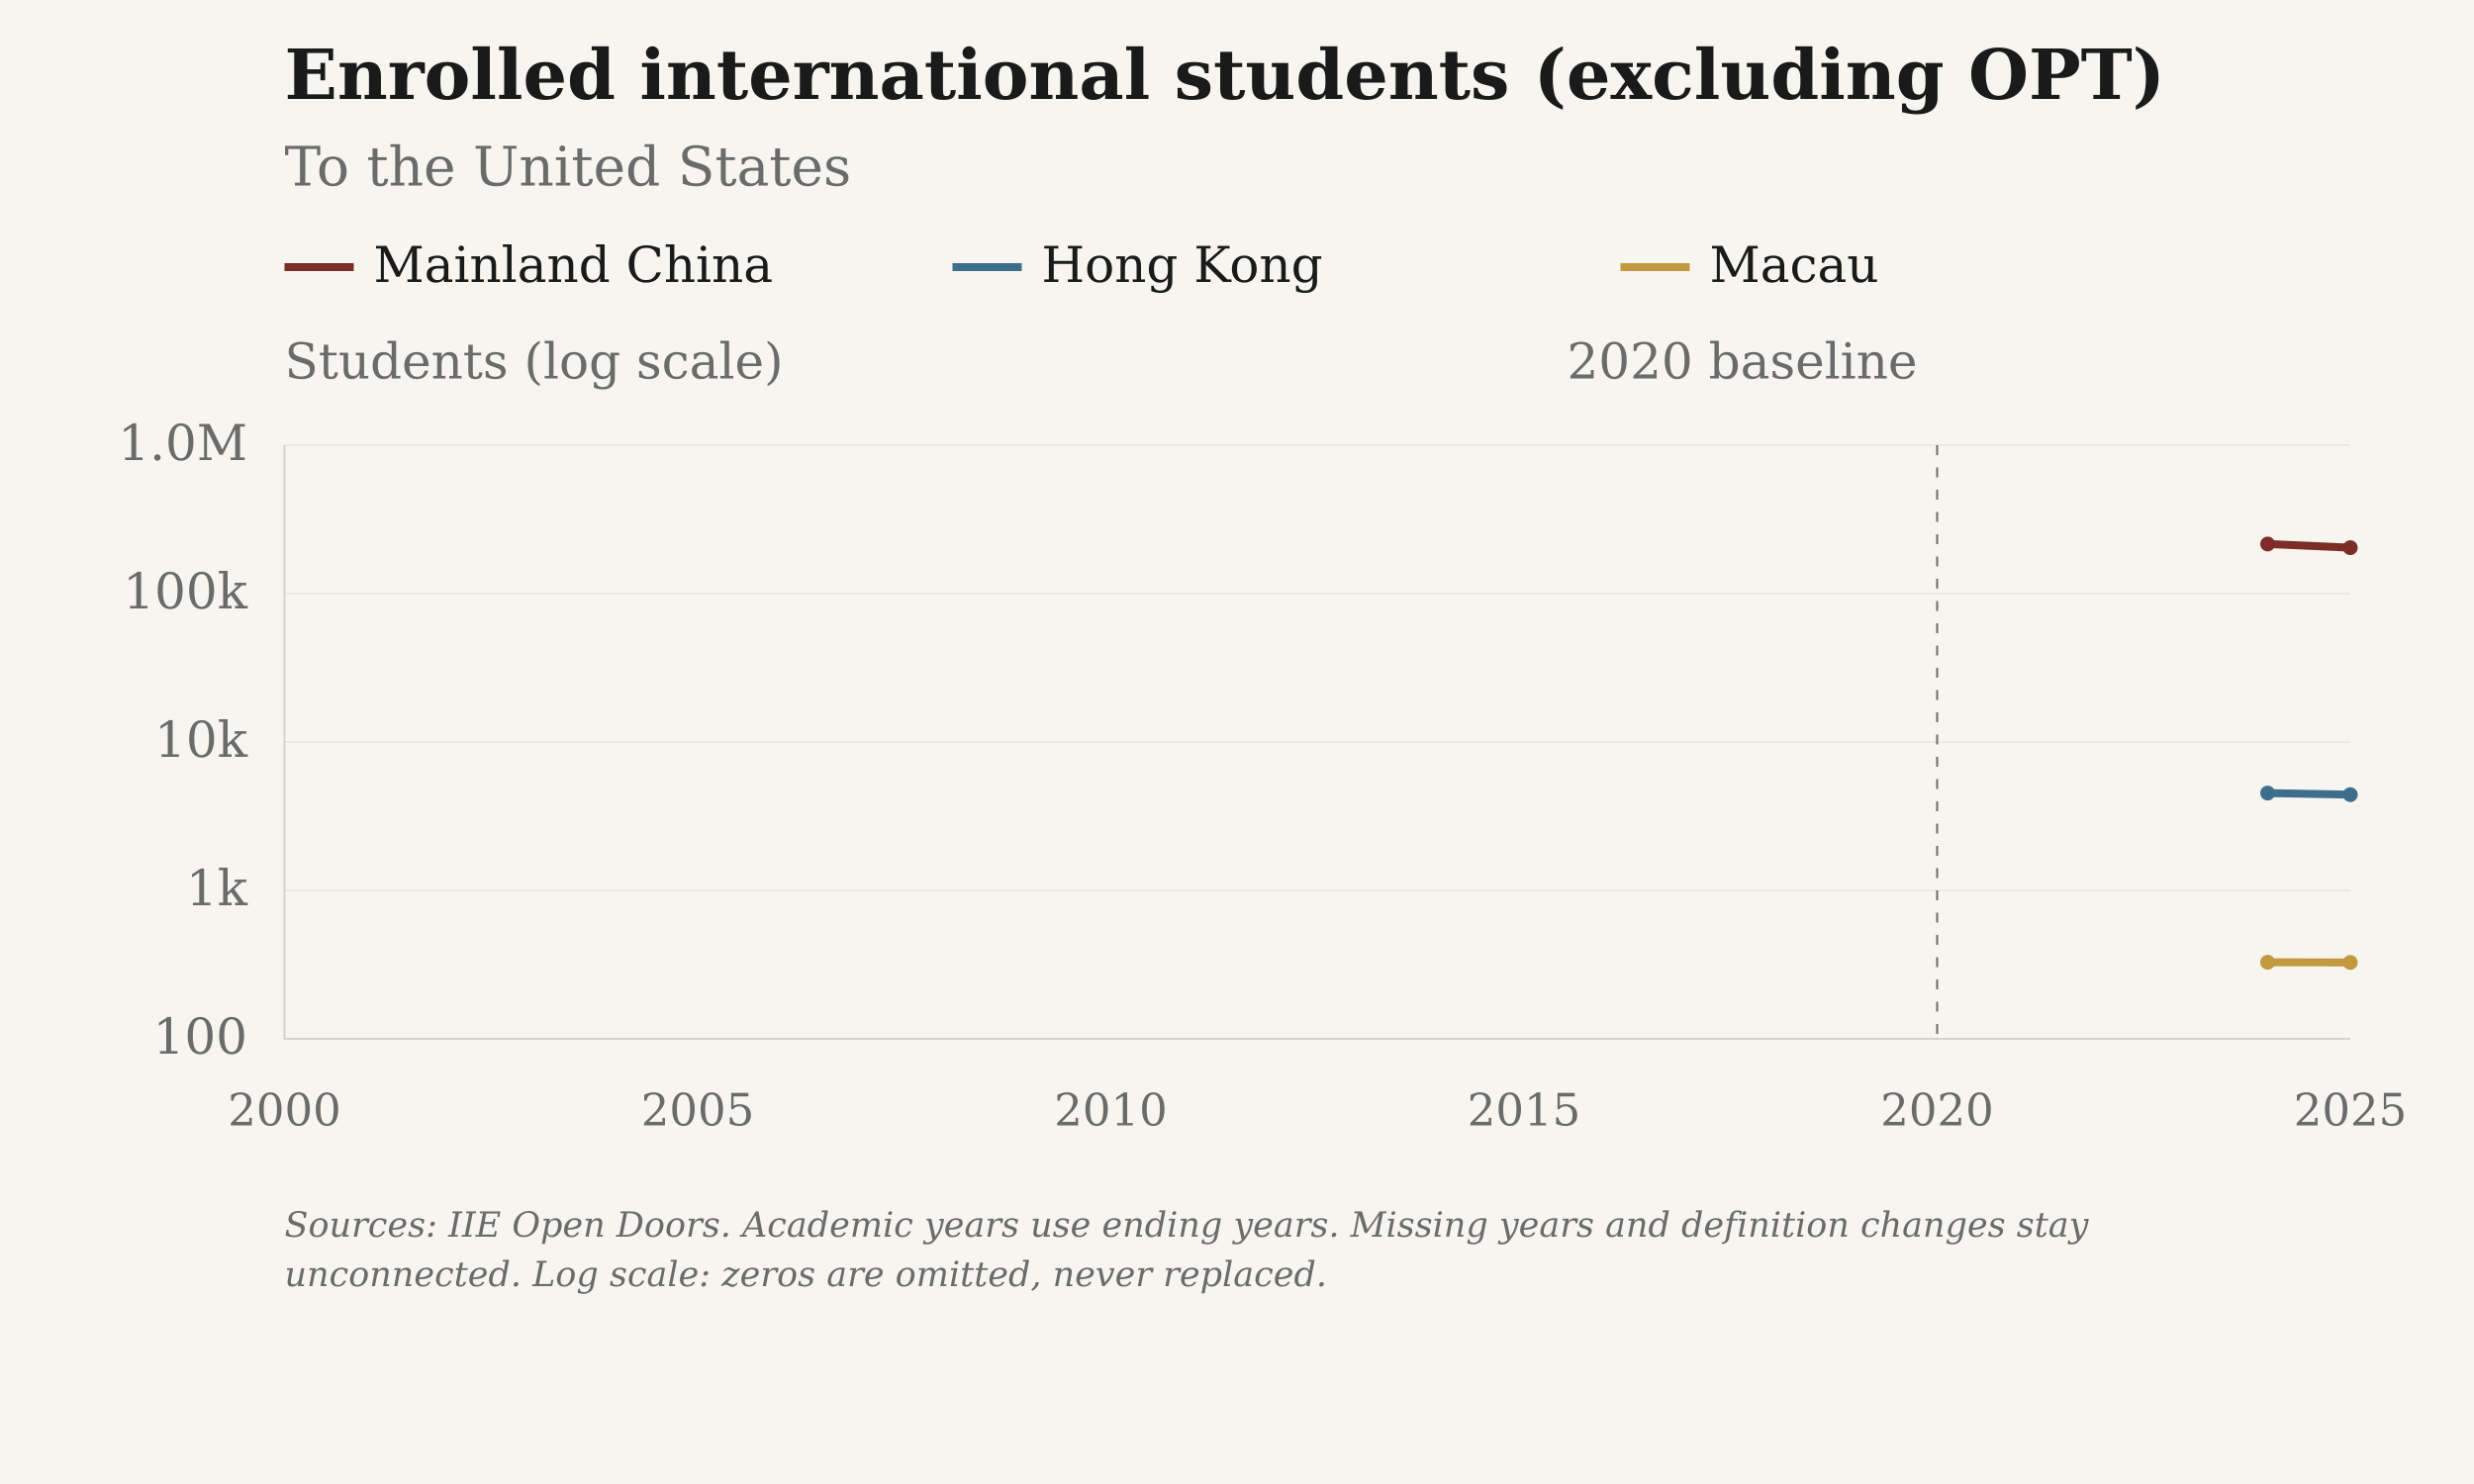
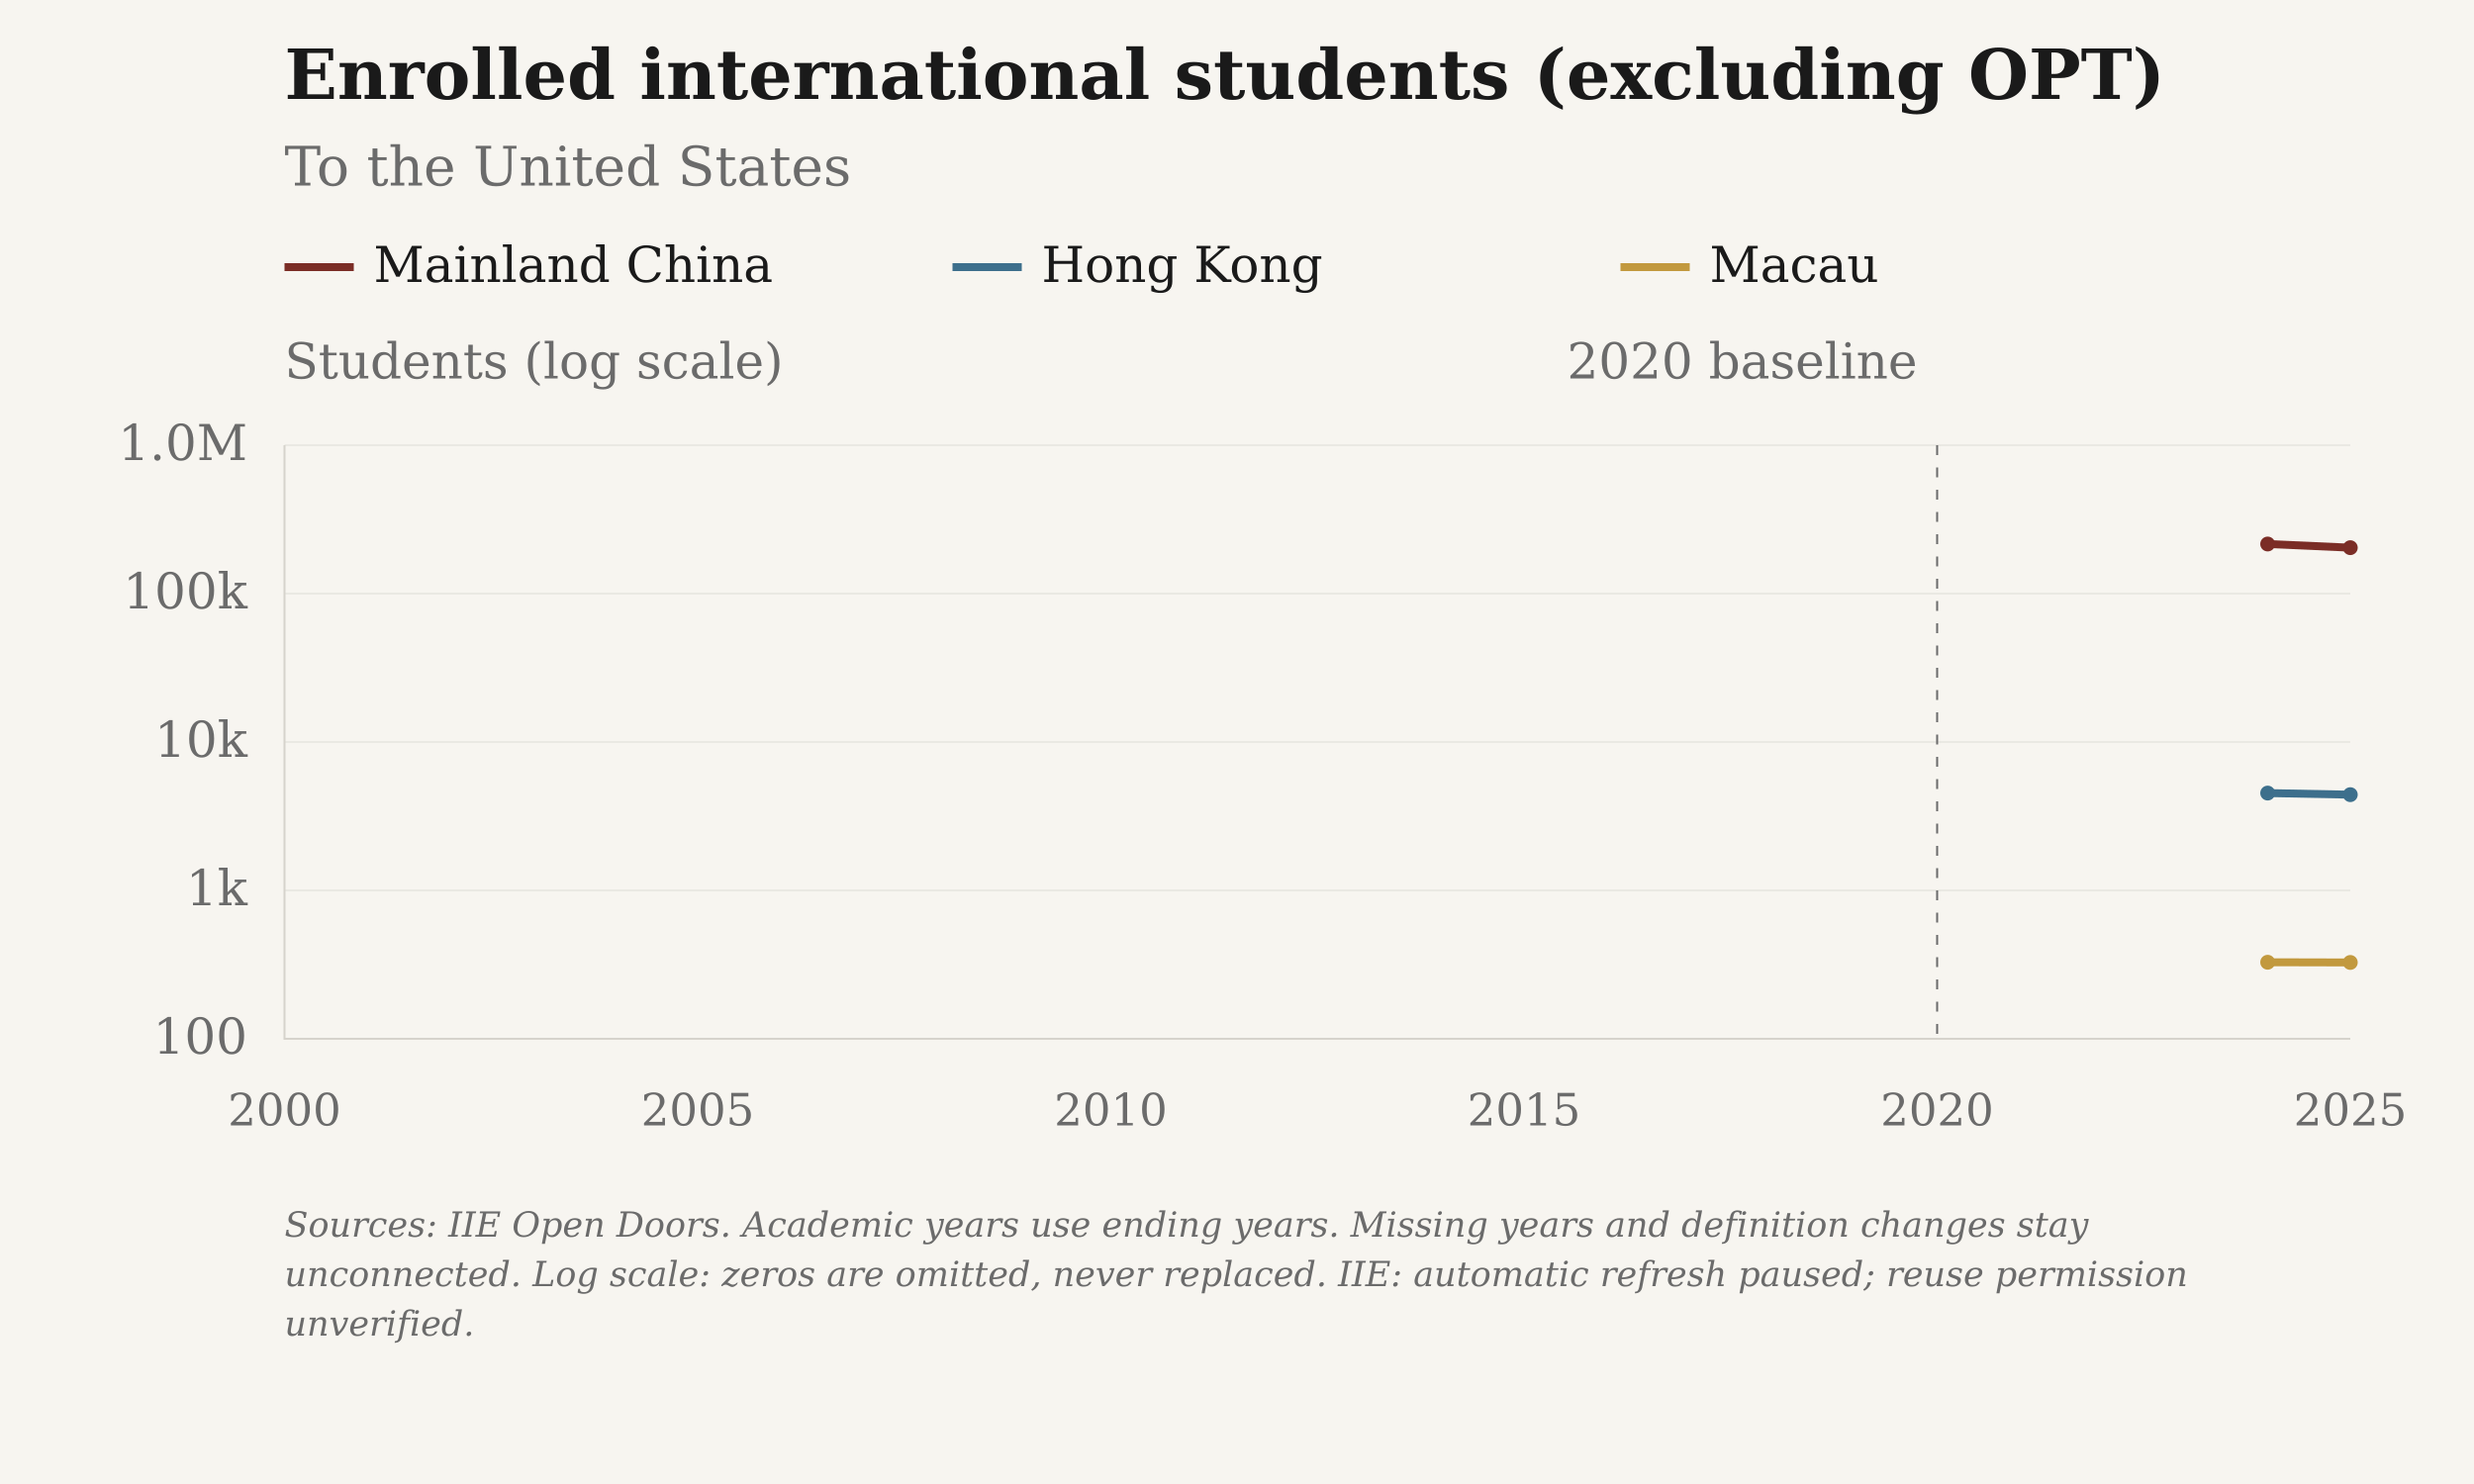
<svg xmlns="http://www.w3.org/2000/svg" viewBox="0 0 1000 600" role="img" aria-label="Enrolled international students (excluding OPT): To the United States">
  <rect class="chart-background" width="1000" height="600" fill="#F7F5F0" />
  <g font-family="DejaVu Serif, Georgia, 'Times New Roman', serif" font-size="20" fill="#6B6B6B">
    <text x="115" y="40" font-size="28" font-weight="bold" fill="#1A1A1A">Enrolled international students (excluding OPT)</text>
    <text x="115" y="75" font-size="22">To the United States</text>
    <path class="legend-swatch" data-geography="CHN" d="M115 108h28" stroke="#7B2D26" stroke-width="3.2" />
    <text x="151" y="114" fill="#1A1A1A">Mainland China</text>
    <path class="legend-swatch" data-geography="HKG" d="M385 108h28" stroke="#3D6F8C" stroke-width="3.2" />
    <text x="421" y="114" fill="#1A1A1A">Hong Kong</text>
    <path class="legend-swatch" data-geography="MAC" d="M655 108h28" stroke="#C2993E" stroke-width="3.2" />
    <text x="691" y="114" fill="#1A1A1A">Macau</text>
    <text x="115" y="153">Students (log scale)</text>
    <path d="M115 420.00H950" stroke="#D6D3CC" stroke-opacity="0.6" stroke-width="0.5" />
    <text x="100" y="426.00" text-anchor="end">100</text>
    <path d="M115 360.00H950" stroke="#D6D3CC" stroke-opacity="0.6" stroke-width="0.5" />
    <text x="100" y="366.00" text-anchor="end">1k</text>
    <path d="M115 300.00H950" stroke="#D6D3CC" stroke-opacity="0.6" stroke-width="0.5" />
    <text x="100" y="306.00" text-anchor="end">10k</text>
    <path d="M115 240.00H950" stroke="#D6D3CC" stroke-opacity="0.6" stroke-width="0.5" />
    <text x="100" y="246.00" text-anchor="end">100k</text>
    <path d="M115 180.00H950" stroke="#D6D3CC" stroke-opacity="0.6" stroke-width="0.5" />
    <text x="100" y="186.00" text-anchor="end">1.0M</text>
    <text x="115.00" y="455" font-size="18" text-anchor="middle">2000</text>
    <text x="282.00" y="455" font-size="18" text-anchor="middle">2005</text>
    <text x="449.00" y="455" font-size="18" text-anchor="middle">2010</text>
    <text x="616.00" y="455" font-size="18" text-anchor="middle">2015</text>
    <text x="783.00" y="455" font-size="18" text-anchor="middle">2020</text>
    <text x="950.00" y="455" font-size="18" text-anchor="middle">2025</text>
    <path d="M115 180V420H950" stroke="#D6D3CC" stroke-width="0.8" fill="none" />
    <path d="M783.00 180V420" stroke="#6B6B6B" stroke-width="0.8" stroke-dasharray="4 5" />
    <text x="775.00" y="153" text-anchor="end">2020 baseline</text>
    <path class="data-line" data-geography="CHN" data-series-id="iie:CHN:USA:enrolled_students" d="M916.60,219.95 L950.00,221.43" fill="none" stroke="#7B2D26" stroke-width="3.2" stroke-linejoin="round" />
    <circle data-geography="CHN" data-period="2023/24" cx="916.60" cy="219.95" r="3" fill="#7B2D26" />
    <circle data-geography="CHN" data-period="2024/25" cx="950.00" cy="221.43" r="3" fill="#7B2D26" />
    <path class="data-line" data-geography="HKG" data-series-id="iie:HKG:USA:enrolled_students" d="M916.60,320.65 L950.00,321.29" fill="none" stroke="#3D6F8C" stroke-width="3.2" stroke-linejoin="round" />
    <circle data-geography="HKG" data-period="2023/24" cx="916.60" cy="320.65" r="3" fill="#3D6F8C" />
    <circle data-geography="HKG" data-period="2024/25" cx="950.00" cy="321.29" r="3" fill="#3D6F8C" />
    <path class="data-line" data-geography="MAC" data-series-id="iie:MAC:USA:enrolled_students" d="M916.60,389.05 L950.00,389.13" fill="none" stroke="#C2993E" stroke-width="3.2" stroke-linejoin="round" />
    <circle data-geography="MAC" data-period="2023/24" cx="916.60" cy="389.05" r="3" fill="#C2993E" />
    <circle data-geography="MAC" data-period="2024/25" cx="950.00" cy="389.13" r="3" fill="#C2993E" />
    <text class="figure-source" x="115" y="500" font-size="14" font-style="italic">Sources: IIE Open Doors. Academic years use ending years. Missing years and definition changes stay</text>
-     <text class="figure-source" x="115" y="520" font-size="14" font-style="italic">unconnected. Log scale: zeros are omitted, never replaced.</text>
+     <text class="figure-source" x="115" y="520" font-size="14" font-style="italic">unconnected. Log scale: zeros are omitted, never replaced. IIE: automatic refresh paused; reuse permission</text>
+     <text class="figure-source" x="115" y="540" font-size="14" font-style="italic">unverified.</text>
  </g>
</svg>
